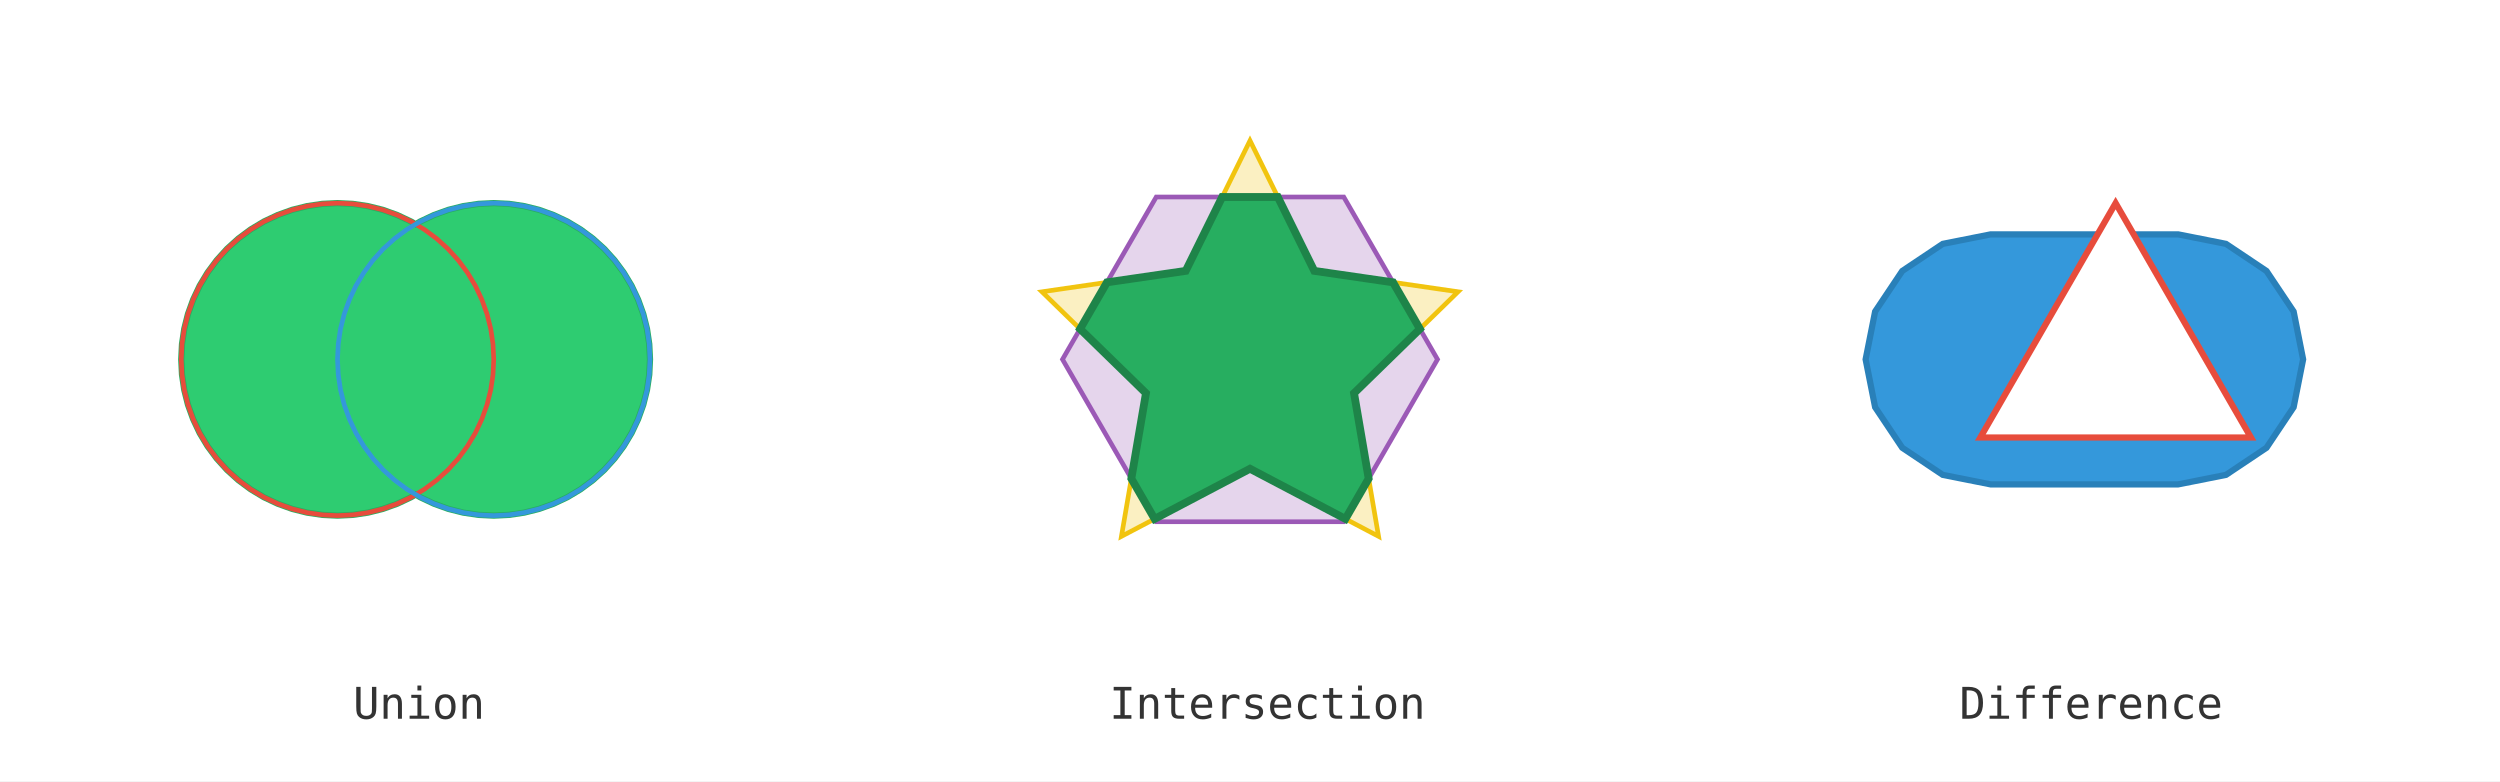
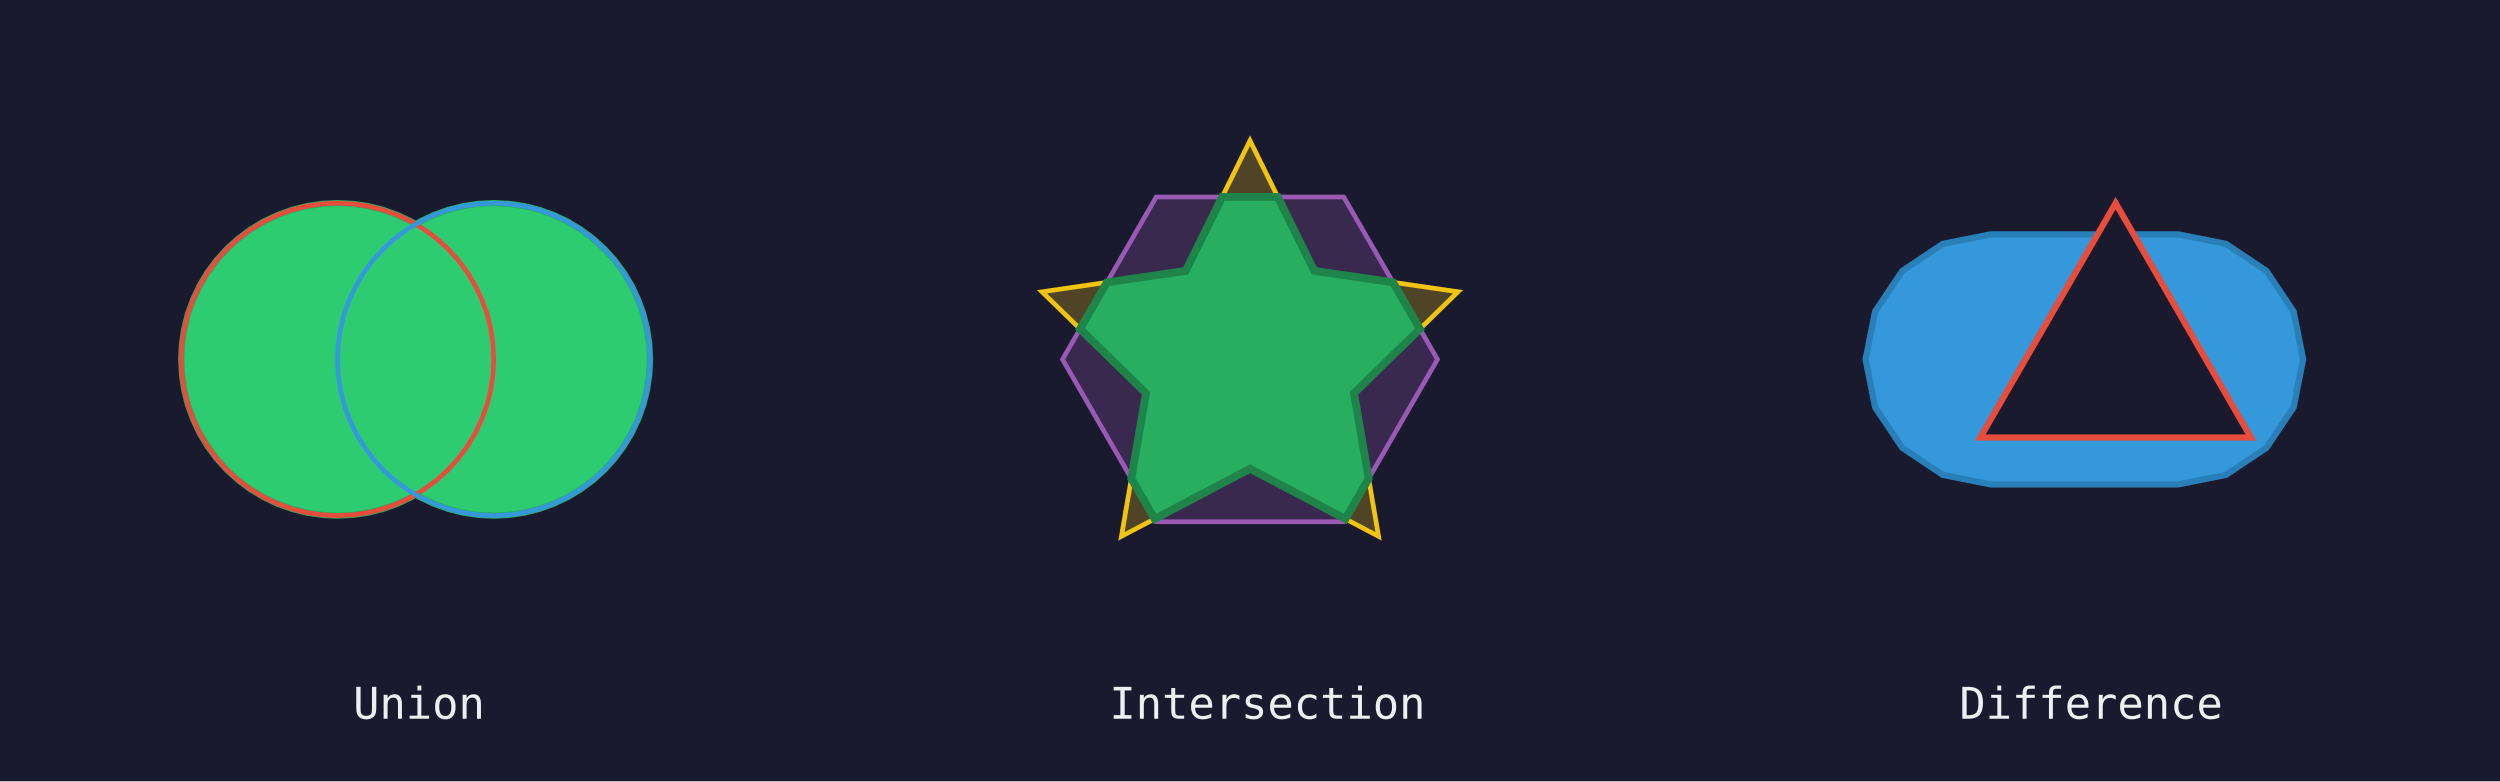
<svg xmlns="http://www.w3.org/2000/svg" width="800" height="250" viewBox="0.00 0.00 800.00 250.00">
-   <rect x="0.00" y="0.00" width="800.00" height="250.00" fill="white" />
+   <rect x="0.00" y="0.00" width="800.00" height="250.00" fill="#1a1a2e" />
  <path d="M 133.00 158.24 L 131.57 159.10 L 127.13 161.19 L 122.51 162.85 L 117.75 164.04 L 112.90 164.76 L 108.00 165.00 L 103.10 164.76 L 98.25 164.04 L 93.49 162.85 L 88.87 161.19 L 84.43 159.10 L 80.22 156.57 L 76.28 153.65 L 72.64 150.36 L 69.35 146.72 L 66.43 142.78 L 63.90 138.57 L 61.81 134.13 L 60.15 129.51 L 58.96 124.75 L 58.24 119.90 L 58.00 115.00 L 58.24 110.10 L 58.96 105.25 L 60.15 100.49 L 61.81 95.87 L 63.90 91.43 L 66.43 87.22 L 69.35 83.28 L 72.64 79.64 L 76.28 76.35 L 80.22 73.43 L 84.43 70.90 L 88.87 68.81 L 93.49 67.15 L 98.25 65.96 L 103.10 65.24 L 108.00 65.00 L 112.90 65.24 L 117.75 65.96 L 122.51 67.15 L 127.13 68.81 L 131.57 70.90 L 133.00 71.76 L 134.43 70.90 L 138.87 68.81 L 143.49 67.15 L 148.25 65.96 L 153.10 65.24 L 158.00 65.00 L 162.90 65.24 L 167.75 65.96 L 172.51 67.15 L 177.13 68.81 L 181.57 70.90 L 185.78 73.43 L 189.72 76.35 L 193.36 79.64 L 196.65 83.28 L 199.57 87.22 L 202.10 91.43 L 204.19 95.87 L 205.85 100.49 L 207.04 105.25 L 207.76 110.10 L 208.00 115.00 L 207.76 119.90 L 207.04 124.75 L 205.85 129.51 L 204.19 134.13 L 202.10 138.57 L 199.57 142.78 L 196.65 146.72 L 193.36 150.36 L 189.72 153.65 L 185.78 156.57 L 181.57 159.10 L 177.13 161.19 L 172.51 162.85 L 167.75 164.04 L 162.90 164.76 L 158.00 165.00 L 153.10 164.76 L 148.25 164.04 L 143.49 162.85 L 138.87 161.19 L 134.43 159.10 Z" fill="#2ecc71" stroke="#27ae60" stroke-width="2" fill-rule="nonzero" />
  <path d="M 158.00 115.00 L 157.76 119.90 L 157.04 124.75 L 155.85 129.51 L 154.19 134.13 L 152.10 138.57 L 149.57 142.78 L 146.65 146.72 L 143.36 150.36 L 139.72 153.65 L 135.78 156.57 L 131.57 159.10 L 127.13 161.19 L 122.51 162.85 L 117.75 164.04 L 112.90 164.76 L 108.00 165.00 L 103.10 164.76 L 98.25 164.04 L 93.49 162.85 L 88.87 161.19 L 84.43 159.10 L 80.22 156.57 L 76.28 153.65 L 72.64 150.36 L 69.35 146.72 L 66.43 142.78 L 63.90 138.57 L 61.81 134.13 L 60.15 129.51 L 58.96 124.75 L 58.24 119.90 L 58.00 115.00 L 58.24 110.10 L 58.96 105.25 L 60.15 100.49 L 61.81 95.87 L 63.90 91.43 L 66.43 87.22 L 69.35 83.28 L 72.64 79.64 L 76.28 76.35 L 80.22 73.43 L 84.43 70.90 L 88.87 68.81 L 93.49 67.15 L 98.25 65.96 L 103.10 65.24 L 108.00 65.00 L 112.90 65.24 L 117.75 65.96 L 122.51 67.15 L 127.13 68.81 L 131.57 70.90 L 135.78 73.43 L 139.72 76.35 L 143.36 79.64 L 146.65 83.28 L 149.57 87.22 L 152.10 91.43 L 154.19 95.87 L 155.85 100.49 L 157.04 105.25 L 157.76 110.10 Z" fill="none" stroke="#e74c3c" stroke-width="1.5" fill-rule="nonzero" />
  <path d="M 208.00 115.00 L 207.76 119.90 L 207.04 124.75 L 205.85 129.51 L 204.19 134.13 L 202.10 138.57 L 199.57 142.78 L 196.65 146.72 L 193.36 150.36 L 189.72 153.65 L 185.78 156.57 L 181.57 159.10 L 177.13 161.19 L 172.51 162.85 L 167.75 164.04 L 162.90 164.76 L 158.00 165.00 L 153.10 164.76 L 148.25 164.04 L 143.49 162.85 L 138.87 161.19 L 134.43 159.10 L 130.22 156.57 L 126.28 153.65 L 122.64 150.36 L 119.35 146.72 L 116.43 142.78 L 113.90 138.57 L 111.81 134.13 L 110.15 129.51 L 108.96 124.75 L 108.24 119.90 L 108.00 115.00 L 108.24 110.10 L 108.96 105.25 L 110.15 100.49 L 111.81 95.87 L 113.90 91.43 L 116.43 87.22 L 119.35 83.28 L 122.64 79.64 L 126.28 76.35 L 130.22 73.43 L 134.43 70.90 L 138.87 68.81 L 143.49 67.15 L 148.25 65.96 L 153.10 65.24 L 158.00 65.00 L 162.90 65.24 L 167.75 65.96 L 172.51 67.15 L 177.13 68.81 L 181.57 70.90 L 185.78 73.43 L 189.72 76.35 L 193.36 79.64 L 196.65 83.28 L 199.57 87.22 L 202.10 91.43 L 204.19 95.87 L 205.85 100.49 L 207.04 105.25 L 207.76 110.10 Z" fill="none" stroke="#3498db" stroke-width="1.5" fill-rule="nonzero" />
-   <text x="113.00" y="230.00" font-family="monospace" font-size="14.0" fill="#333">Union</text>
+   <text x="113.00" y="230.00" font-family="monospace" font-size="14.0" fill="#ecf0f1">Union</text>
  <path d="M 460.00 115.00 L 430.00 166.96 L 370.00 166.96 L 340.00 115.00 L 370.00 63.04 L 430.00 63.04 Z" fill="rgba(155,89,182,0.25)" stroke="#9b59b6" stroke-width="1.5" fill-rule="nonzero" />
  <path d="M 400.00 45.00 L 420.57 86.68 L 466.57 93.37 L 433.29 125.82 L 441.14 171.63 L 400.00 150.00 L 358.86 171.63 L 366.71 125.82 L 333.43 93.37 L 379.43 86.68 Z" fill="rgba(241,196,15,0.25)" stroke="#f1c40f" stroke-width="1.5" fill-rule="nonzero" />
  <path d="M 408.90 63.04 L 420.57 86.68 L 445.77 90.35 L 454.38 105.26 L 433.29 125.82 L 437.97 153.15 L 430.53 166.05 L 400.00 150.00 L 369.47 166.05 L 362.03 153.15 L 366.71 125.82 L 345.62 105.26 L 354.23 90.35 L 379.43 86.68 L 391.10 63.04 Z" fill="#27ae60" stroke="#1e8449" stroke-width="2.5" fill-rule="nonzero" />
-   <text x="355.00" y="230.00" font-family="monospace" font-size="14.0" fill="#333">Intersection</text>
+   <text x="355.00" y="230.00" font-family="monospace" font-size="14.0" fill="#ecf0f1">Intersection</text>
  <path d="M 697.00 75.00 L 712.31 78.04 L 725.28 86.72 L 733.96 99.69 L 737.00 115.00 L 733.96 130.31 L 725.28 143.28 L 712.31 151.96 L 697.00 155.00 L 637.00 155.00 L 621.69 151.96 L 608.72 143.28 L 600.04 130.31 L 597.00 115.00 L 600.04 99.69 L 608.72 86.72 L 621.69 78.04 L 637.00 75.00 Z" fill="none" stroke="rgba(52,152,219,0.4)" stroke-width="1.5" fill-rule="nonzero" />
  <path d="M 600.04 99.69 L 608.72 86.72 L 621.69 78.04 L 637.00 75.00 L 671.23 75.00 L 682.77 75.00 L 697.00 75.00 L 712.31 78.04 L 725.28 86.72 L 733.96 99.69 L 737.00 115.00 L 733.96 130.31 L 725.28 143.28 L 712.31 151.96 L 697.00 155.00 L 637.00 155.00 L 621.69 151.96 L 608.72 143.28 L 600.04 130.31 L 597.00 115.00 Z" fill="#3498db" stroke="#2980b9" stroke-width="2" fill-rule="nonzero" />
-   <path d="M 677.00 65.00 L 720.30 140.00 L 633.70 140.00 Z" fill="white" stroke="#e74c3c" stroke-width="2" fill-rule="nonzero" />
-   <text x="627.00" y="230.00" font-family="monospace" font-size="14.0" fill="#333">Difference</text>
+   <path d="M 677.00 65.00 L 720.30 140.00 L 633.70 140.00 Z" fill="#1a1a2e" stroke="#e74c3c" stroke-width="2" fill-rule="nonzero" />
+   <text x="627.00" y="230.00" font-family="monospace" font-size="14.0" fill="#ecf0f1">Difference</text>
</svg>
